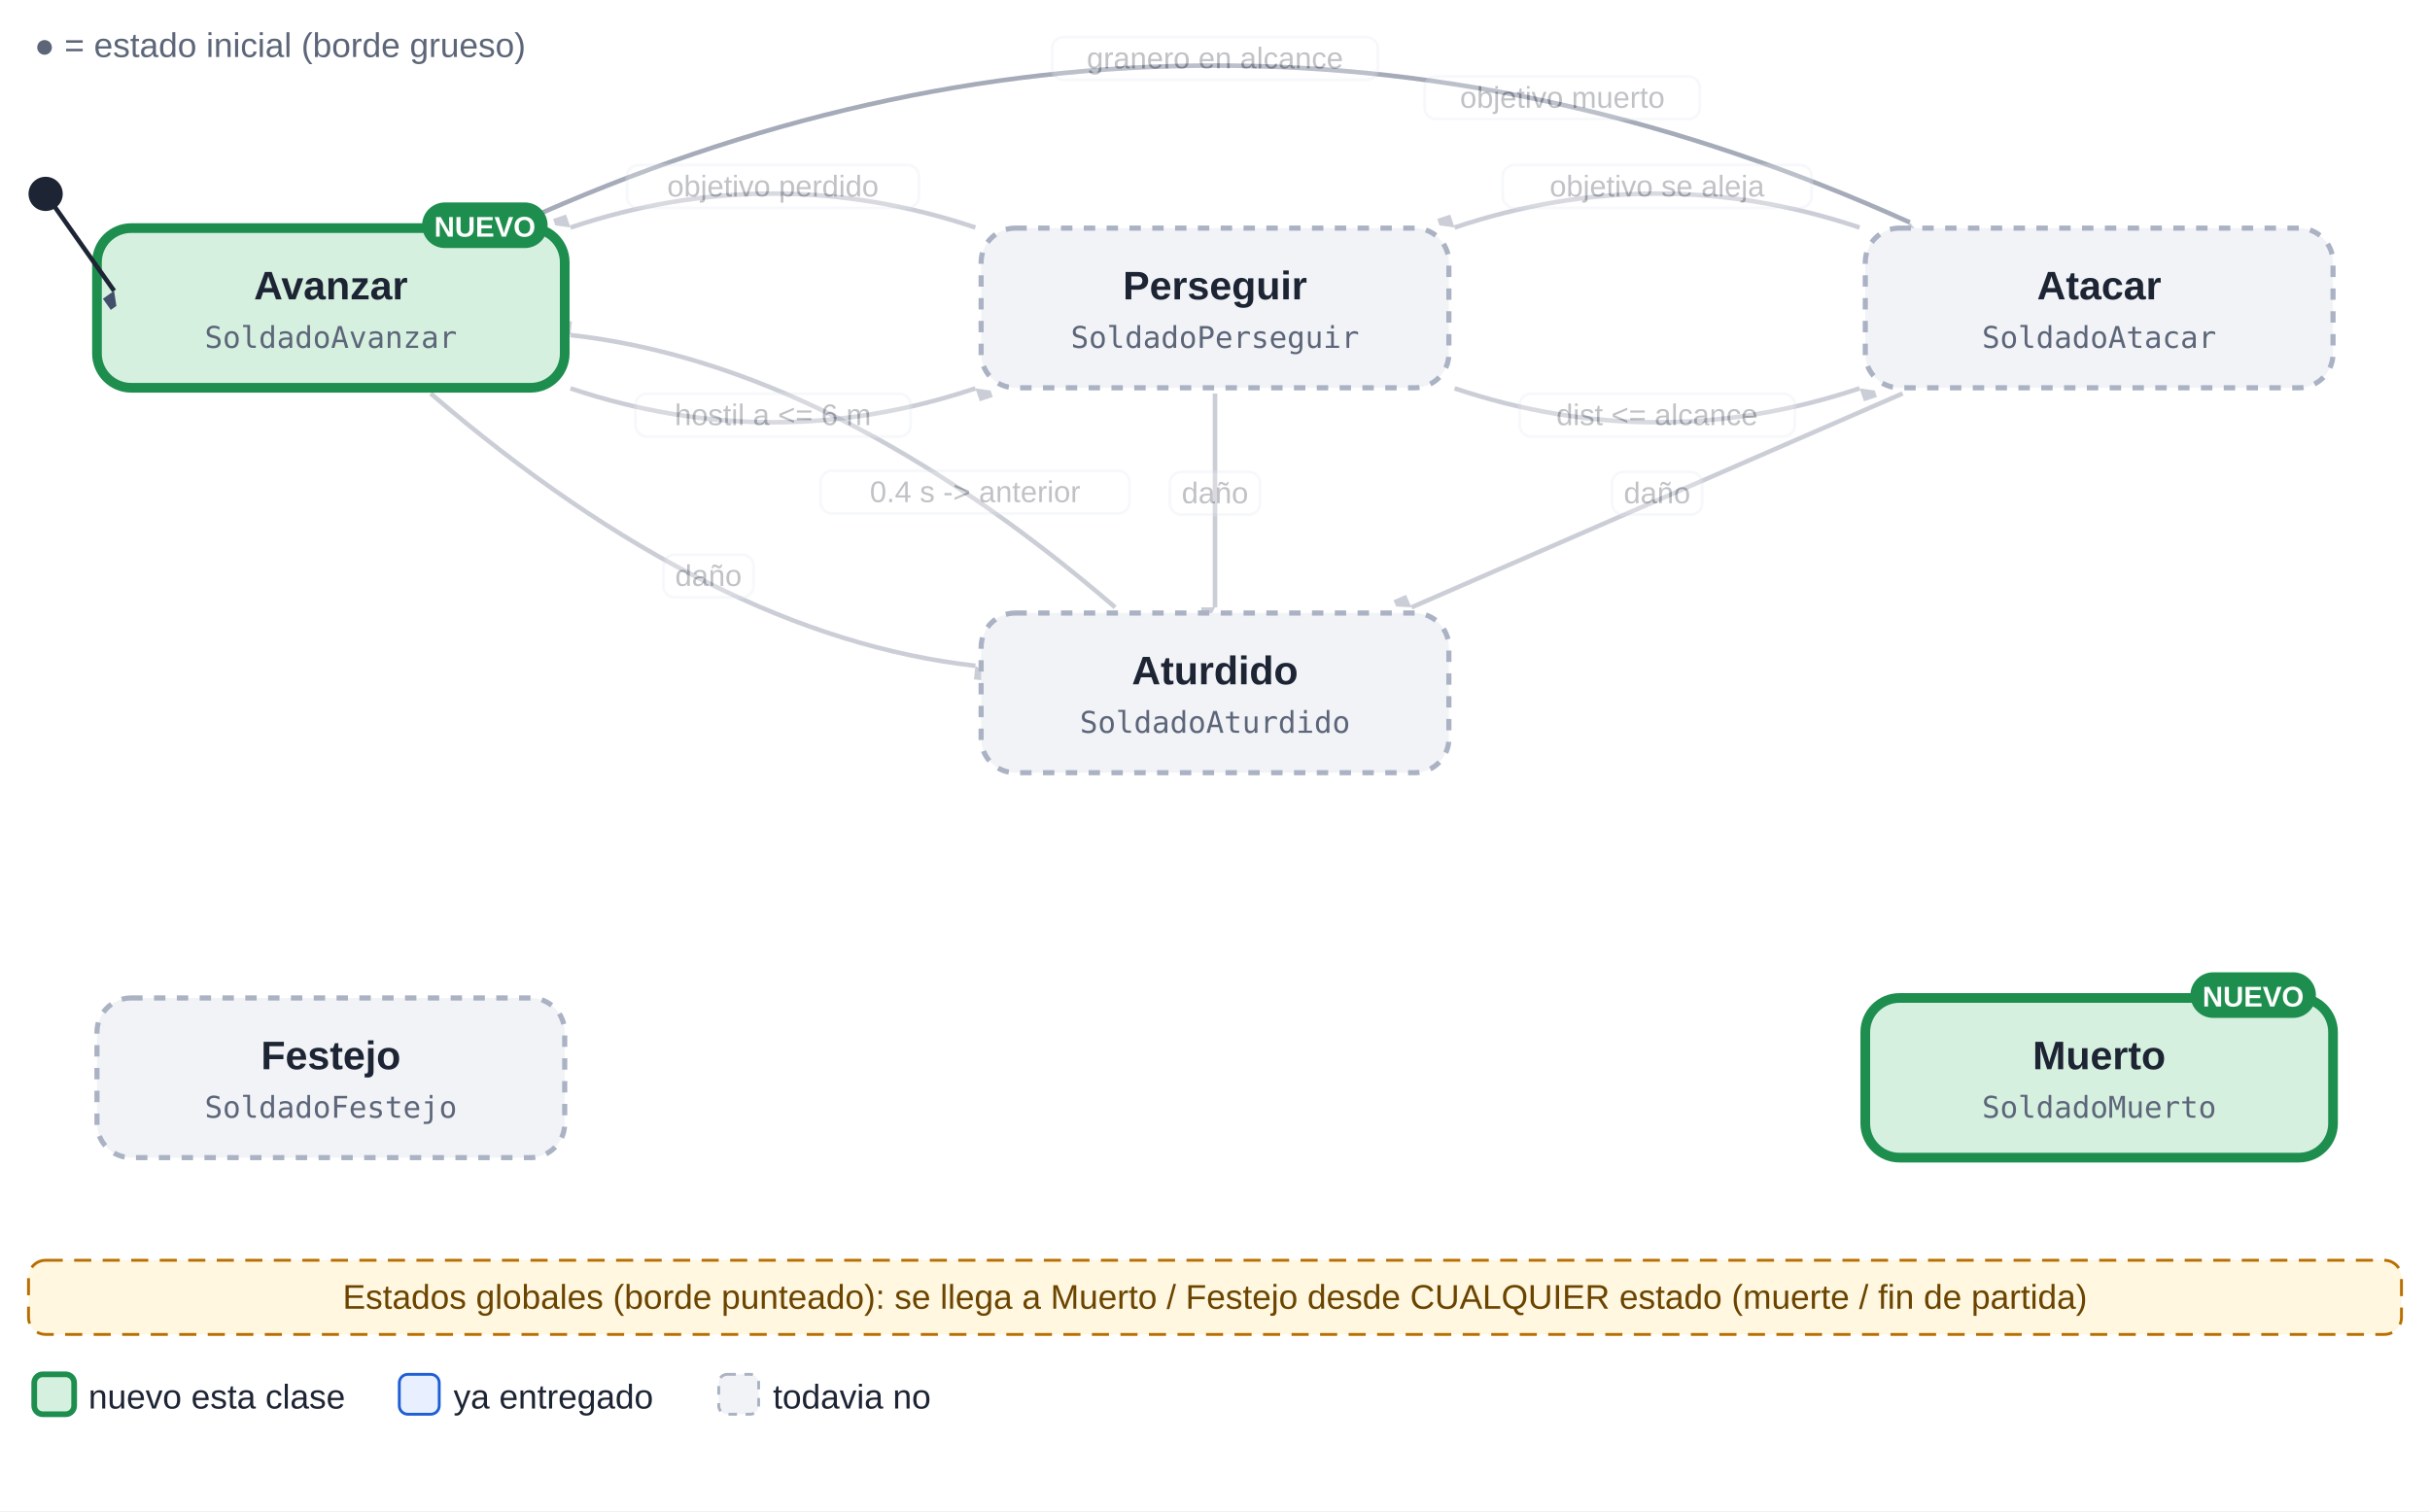
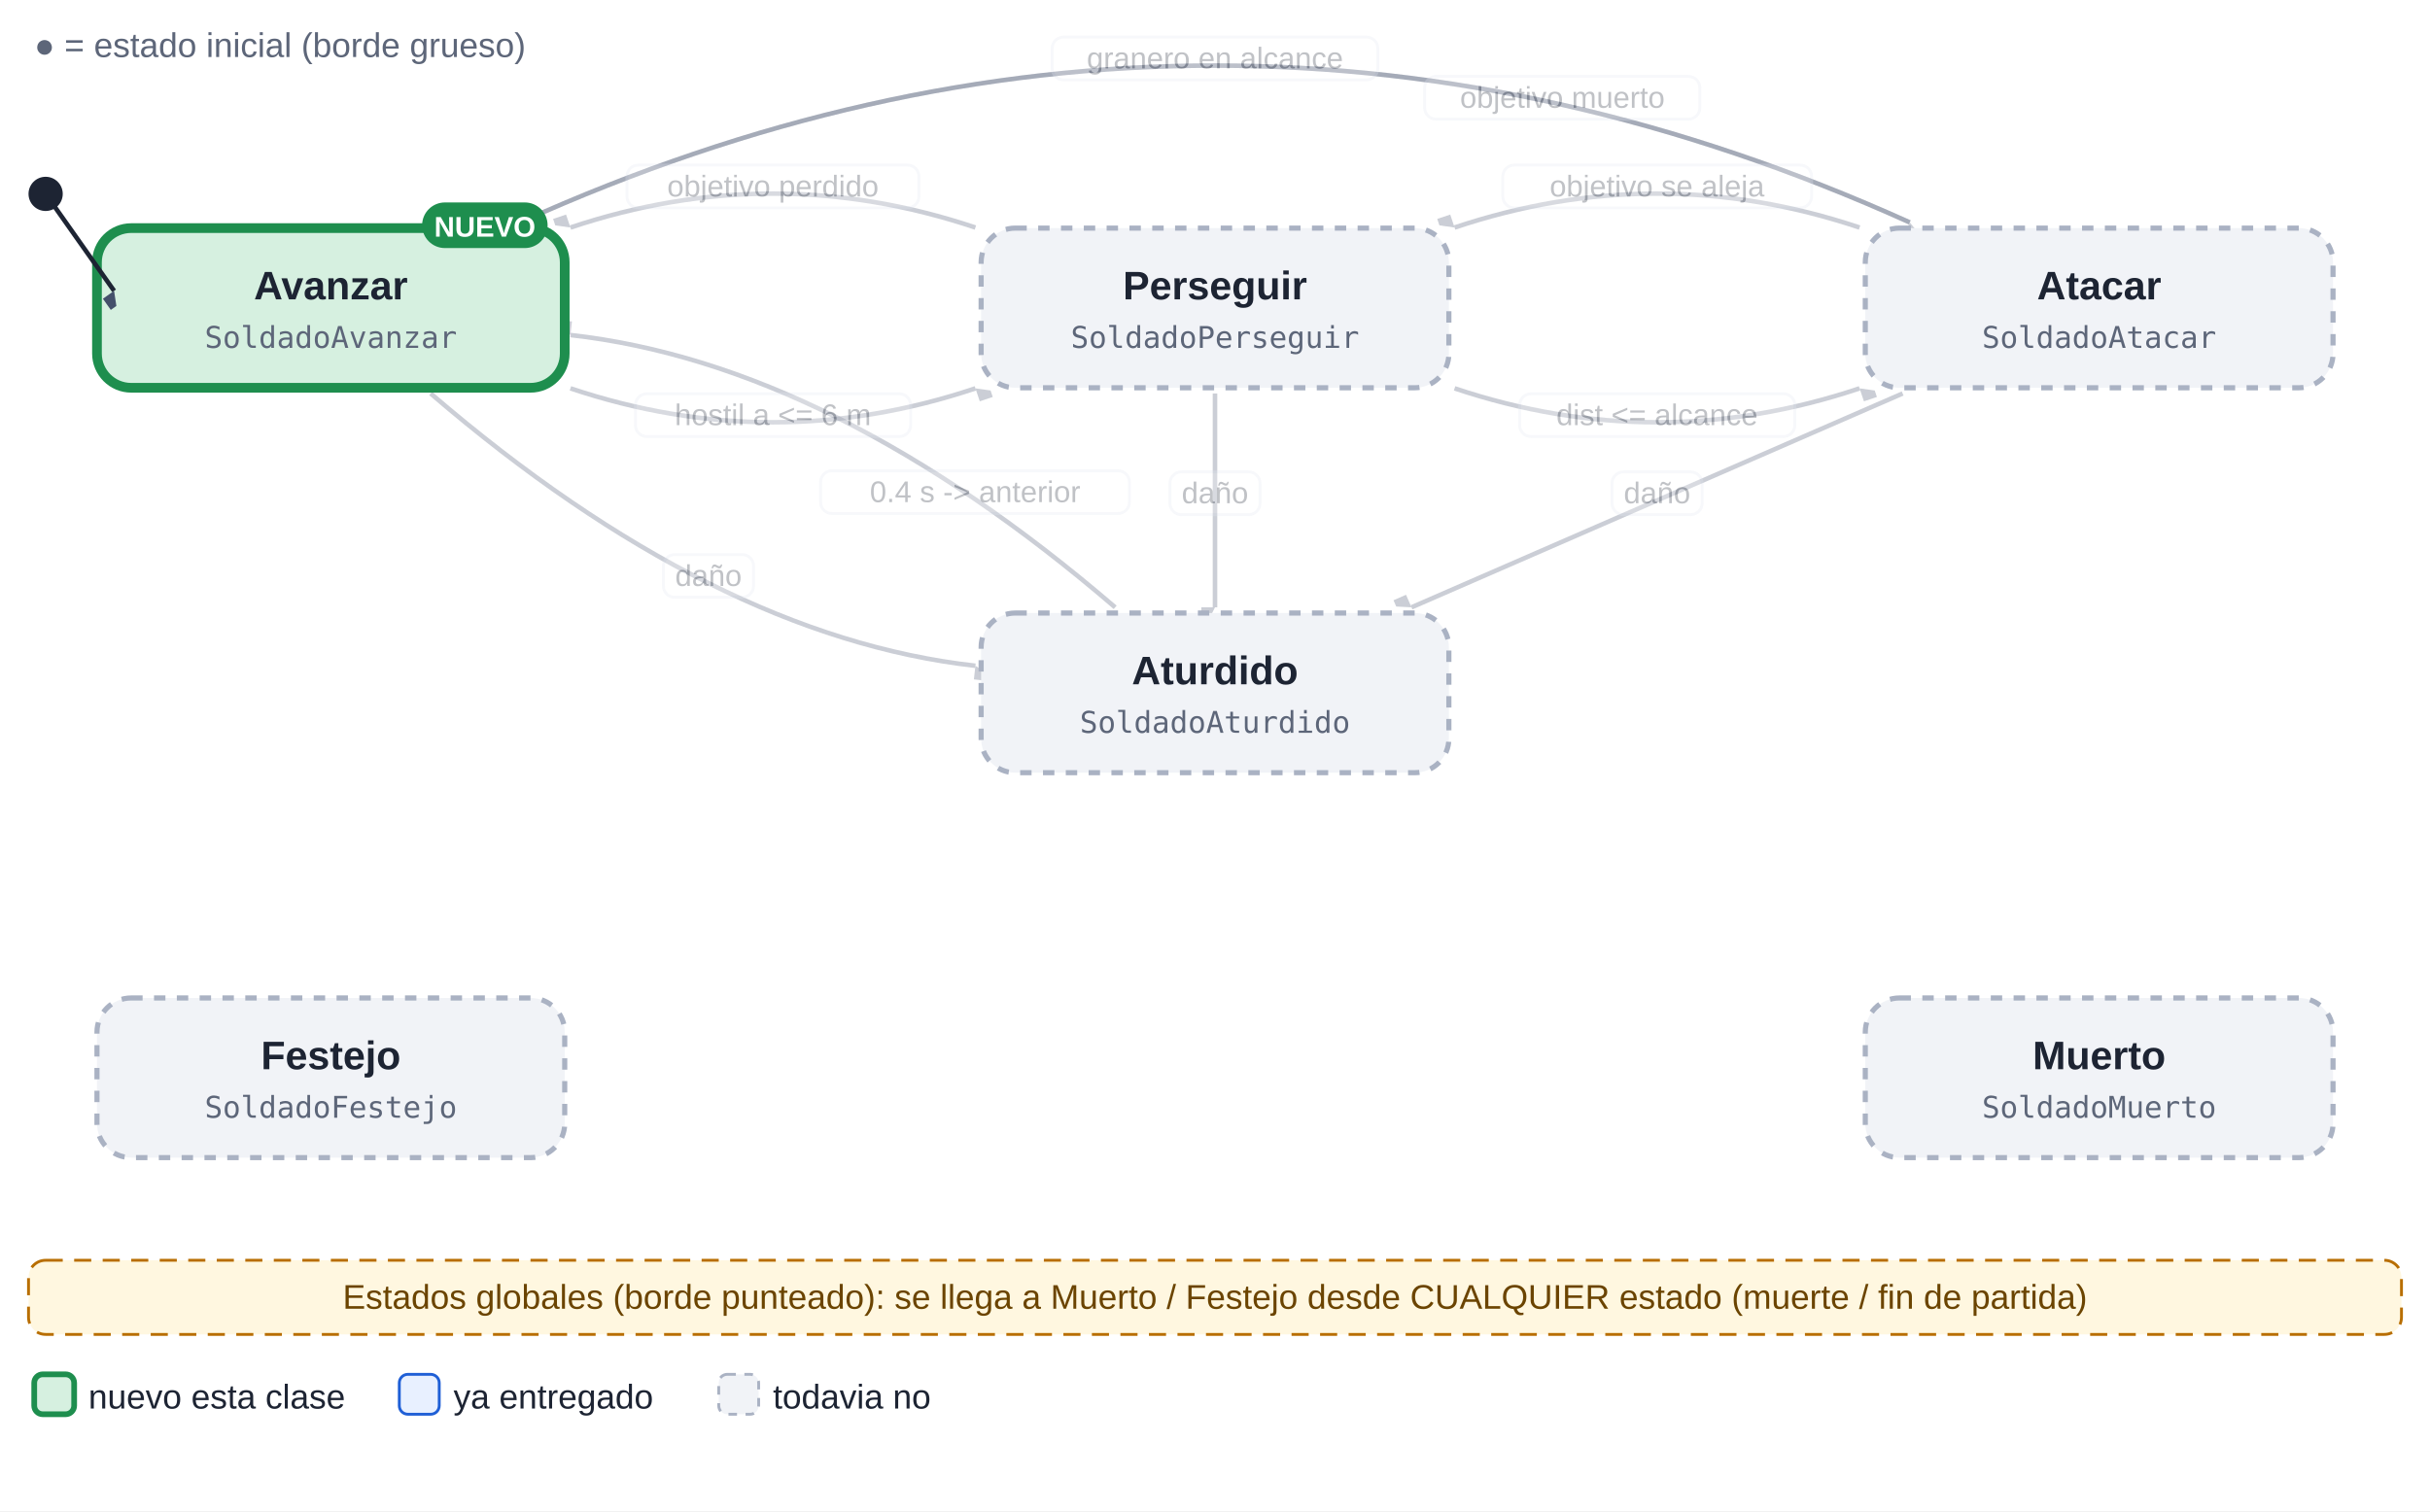
<svg xmlns="http://www.w3.org/2000/svg" viewBox="0 0 852 530" width="852" height="530" aria-label="Diagrama de estados de Soldado enemigo" role="img">
  <rect x="0" y="0" width="852" height="530" fill="#ffffff" />
  <defs>
    <marker id="d1" markerheight="8" markerwidth="8" orient="auto-start-reverse" refx="9" refy="5" viewbox="0 0 10 10">
      <path d="M0,0 L10,5 L0,10 z" fill="#44506b" />
    </marker>
  </defs>
  <path d="M200.0,136.2 Q271.0,160.0 342.0,136.2" fill="none" marker-end="url(#d1)" opacity=".28" stroke="#44506b" stroke-width="1.6" />
  <path d="M342.0,79.8 Q271.0,56.0 200.0,79.8" fill="none" marker-end="url(#d1)" opacity=".28" stroke="#44506b" stroke-width="1.6" />
  <path d="M510.0,136.2 Q581.0,160.0 652.0,136.2" fill="none" marker-end="url(#d1)" opacity=".28" stroke="#44506b" stroke-width="1.6" />
  <path d="M652.0,79.8 Q581.0,56.0 510.0,79.8" fill="none" marker-end="url(#d1)" opacity=".28" stroke="#44506b" stroke-width="1.6" />
  <path d="M182.4,78.0 Q426.0,-32.0 669.6,78.0" fill="none" marker-end="url(#d1)" opacity=".28" stroke="#44506b" stroke-width="1.6" />
  <path d="M669.6,78.0 Q426.0,-32.0 182.4,78.0" fill="none" marker-end="url(#d1)" opacity=".28" stroke="#44506b" stroke-width="1.6" />
  <path d="M151.0,138.0 Q250.2,223.2 342.0,233.5" fill="none" marker-end="url(#d1)" opacity=".28" stroke="#44506b" stroke-width="1.6" />
  <path d="M426.0,138.0 L426.0,213.0" fill="none" marker-end="url(#d1)" opacity=".28" stroke="#44506b" stroke-width="1.6" />
  <path d="M667.1,138.0 L494.9,213.0" fill="none" marker-end="url(#d1)" opacity=".28" stroke="#44506b" stroke-width="1.6" />
  <path d="M391.0,213.0 Q291.8,127.8 200.0,117.5" fill="none" marker-end="url(#d1)" opacity=".28" stroke="#44506b" stroke-width="1.6" />
  <rect fill="#d6f0e0" height="56" rx="12" stroke="#1e8e4e" stroke-width="3.4" width="164" x="34.0" y="80.0" />
  <rect fill="#1e8e4e" height="16" rx="8" width="44" x="148.0" y="71.0" />
  <text fill="#fff" font-family="system-ui,Arial,sans-serif" font-size="10" font-weight="700" text-anchor="middle" x="170.0" y="83.0">NUEVO</text>
  <text fill="#1d2433" font-family="system-ui,Arial,sans-serif" font-size="14" font-weight="700" text-anchor="middle" x="116.0" y="105.0">Avanzar</text>
  <text fill="#5d6679" font-family="ui-monospace,Consolas,monospace" font-size="10.5" text-anchor="middle" x="116.0" y="122.0">SoldadoAvanzar</text>
  <circle cx="16.0" cy="68.0" fill="#1d2433" r="6" />
  <path d="M16.0,68.0 L40.0,102.0" marker-end="url(#d1)" stroke="#1d2433" stroke-width="1.6" />
  <rect fill="#f1f3f7" height="56" rx="12" stroke="#aab2c3" stroke-dasharray="4 4" stroke-width="1.8" width="164" x="344.0" y="80.0" />
  <text fill="#1d2433" font-family="system-ui,Arial,sans-serif" font-size="14" font-weight="700" text-anchor="middle" x="426.0" y="105.0">Perseguir</text>
  <text fill="#5d6679" font-family="ui-monospace,Consolas,monospace" font-size="10.5" text-anchor="middle" x="426.0" y="122.0">SoldadoPerseguir</text>
  <rect fill="#f1f3f7" height="56" rx="12" stroke="#aab2c3" stroke-dasharray="4 4" stroke-width="1.8" width="164" x="654.0" y="80.0" />
  <text fill="#1d2433" font-family="system-ui,Arial,sans-serif" font-size="14" font-weight="700" text-anchor="middle" x="736.0" y="105.0">Atacar</text>
  <text fill="#5d6679" font-family="ui-monospace,Consolas,monospace" font-size="10.5" text-anchor="middle" x="736.0" y="122.0">SoldadoAtacar</text>
  <rect fill="#f1f3f7" height="56" rx="12" stroke="#aab2c3" stroke-dasharray="4 4" stroke-width="1.8" width="164" x="344.0" y="215.0" />
  <text fill="#1d2433" font-family="system-ui,Arial,sans-serif" font-size="14" font-weight="700" text-anchor="middle" x="426.0" y="240.0">Aturdido</text>
  <text fill="#5d6679" font-family="ui-monospace,Consolas,monospace" font-size="10.5" text-anchor="middle" x="426.0" y="257.0">SoldadoAturdido</text>
  <rect fill="#f1f3f7" height="56" rx="12" stroke="#aab2c3" stroke-dasharray="4 4" stroke-width="1.8" width="164" x="34.0" y="350.0" />
  <text fill="#1d2433" font-family="system-ui,Arial,sans-serif" font-size="14" font-weight="700" text-anchor="middle" x="116.0" y="375.0">Festejo</text>
  <text fill="#5d6679" font-family="ui-monospace,Consolas,monospace" font-size="10.5" text-anchor="middle" x="116.0" y="392.0">SoldadoFestejo</text>
-   <rect fill="#d6f0e0" height="56" rx="12" stroke="#1e8e4e" stroke-width="3.4" width="164" x="654.0" y="350.0" />
-   <rect fill="#1e8e4e" height="16" rx="8" width="44" x="768.0" y="341.0" />
-   <text fill="#fff" font-family="system-ui,Arial,sans-serif" font-size="10" font-weight="700" text-anchor="middle" x="790.0" y="353.0">NUEVO</text>
+   <rect fill="#f1f3f7" height="56" rx="12" stroke="#aab2c3" stroke-dasharray="4 4" stroke-width="1.8" width="164" x="654.0" y="350.0" />
  <text fill="#1d2433" font-family="system-ui,Arial,sans-serif" font-size="14" font-weight="700" text-anchor="middle" x="736.0" y="375.0">Muerto</text>
  <text fill="#5d6679" font-family="ui-monospace,Consolas,monospace" font-size="10.5" text-anchor="middle" x="736.0" y="392.0">SoldadoMuerto</text>
  <g opacity=".28">
    <rect fill="#fff" fill-opacity=".92" height="15" rx="4" stroke="#e1e5ef" width="96.5" x="222.8" y="138.1" />
    <text fill="#1d2433" font-family="system-ui,Arial,sans-serif" font-size="10.5" text-anchor="middle" x="271.0" y="149.1">hostil a &lt;= 6 m</text>
  </g>
  <g opacity=".28">
    <rect fill="#fff" fill-opacity=".92" height="15" rx="4" stroke="#e1e5ef" width="102.4" x="219.8" y="57.9" />
    <text fill="#1d2433" font-family="system-ui,Arial,sans-serif" font-size="10.5" text-anchor="middle" x="271.0" y="68.9">objetivo perdido</text>
  </g>
  <g opacity=".28">
    <rect fill="#fff" fill-opacity=".92" height="15" rx="4" stroke="#e1e5ef" width="96.5" x="532.8" y="138.1" />
    <text fill="#1d2433" font-family="system-ui,Arial,sans-serif" font-size="10.5" text-anchor="middle" x="581.0" y="149.1">dist &lt;= alcance</text>
  </g>
  <g opacity=".28">
    <rect fill="#fff" fill-opacity=".92" height="15" rx="4" stroke="#e1e5ef" width="108.3" x="526.9" y="57.9" />
    <text fill="#1d2433" font-family="system-ui,Arial,sans-serif" font-size="10.5" text-anchor="middle" x="581.0" y="68.9">objetivo se aleja</text>
  </g>
  <g opacity=".28">
    <rect fill="#fff" fill-opacity=".92" height="15" rx="4" stroke="#e1e5ef" width="114.2" x="368.9" y="13.0" />
    <text fill="#1d2433" font-family="system-ui,Arial,sans-serif" font-size="10.5" text-anchor="middle" x="426.0" y="24.0">granero en alcance</text>
  </g>
  <g opacity=".28">
    <rect fill="#fff" fill-opacity=".92" height="15" rx="4" stroke="#e1e5ef" width="96.5" x="499.5" y="26.8" />
    <text fill="#1d2433" font-family="system-ui,Arial,sans-serif" font-size="10.5" text-anchor="middle" x="547.8" y="37.8">objetivo muerto</text>
  </g>
  <g opacity=".28">
    <rect fill="#fff" fill-opacity=".92" height="15" rx="4" stroke="#e1e5ef" width="31.6" x="232.6" y="194.5" />
    <text fill="#1d2433" font-family="system-ui,Arial,sans-serif" font-size="10.5" text-anchor="middle" x="248.4" y="205.5">daño</text>
  </g>
  <g opacity=".28">
    <rect fill="#fff" fill-opacity=".92" height="15" rx="4" stroke="#e1e5ef" width="31.6" x="410.2" y="165.5" />
    <text fill="#1d2433" font-family="system-ui,Arial,sans-serif" font-size="10.5" text-anchor="middle" x="426.0" y="176.5">daño</text>
  </g>
  <g opacity=".28">
    <rect fill="#fff" fill-opacity=".92" height="15" rx="4" stroke="#e1e5ef" width="31.6" x="565.2" y="165.5" />
    <text fill="#1d2433" font-family="system-ui,Arial,sans-serif" font-size="10.5" text-anchor="middle" x="581.0" y="176.5">daño</text>
  </g>
  <g opacity=".28">
    <rect fill="#fff" fill-opacity=".92" height="15" rx="4" stroke="#e1e5ef" width="108.3" x="287.7" y="165.1" />
    <text fill="#1d2433" font-family="system-ui,Arial,sans-serif" font-size="10.5" text-anchor="middle" x="341.9" y="176.1">0.4 s -&gt; anterior</text>
  </g>
  <rect fill="#fff7e0" height="26" rx="6" stroke="#b86e00" stroke-dasharray="6 4" width="832" x="10" y="442" />
  <text fill="#6b4400" font-family="system-ui,Arial,sans-serif" font-size="12" text-anchor="middle" x="426" y="459">Estados globales (borde punteado): se llega a Muerto / Festejo desde CUALQUIER estado (muerte / fin de partida)</text>
  <text fill="#5d6679" font-family="system-ui,Arial,sans-serif" font-size="12" x="12" y="20">● = estado inicial (borde grueso)</text>
  <rect fill="#d6f0e0" height="14" rx="3" stroke="#1e8e4e" stroke-width="2" width="14" x="12" y="482" />
  <text fill="#1d2433" font-family="system-ui,Arial,sans-serif" font-size="12" x="31" y="494">nuevo esta clase</text>
  <rect fill="#e8f0ff" height="14" rx="3" stroke="#1f5fd6" width="14" x="140" y="482" />
  <text fill="#1d2433" font-family="system-ui,Arial,sans-serif" font-size="12" x="159" y="494">ya entregado</text>
  <rect fill="#f1f3f7" height="14" rx="3" stroke="#aab2c3" stroke-dasharray="3 3" width="14" x="252" y="482" />
  <text fill="#1d2433" font-family="system-ui,Arial,sans-serif" font-size="12" x="271" y="494">todavia no</text>
</svg>
